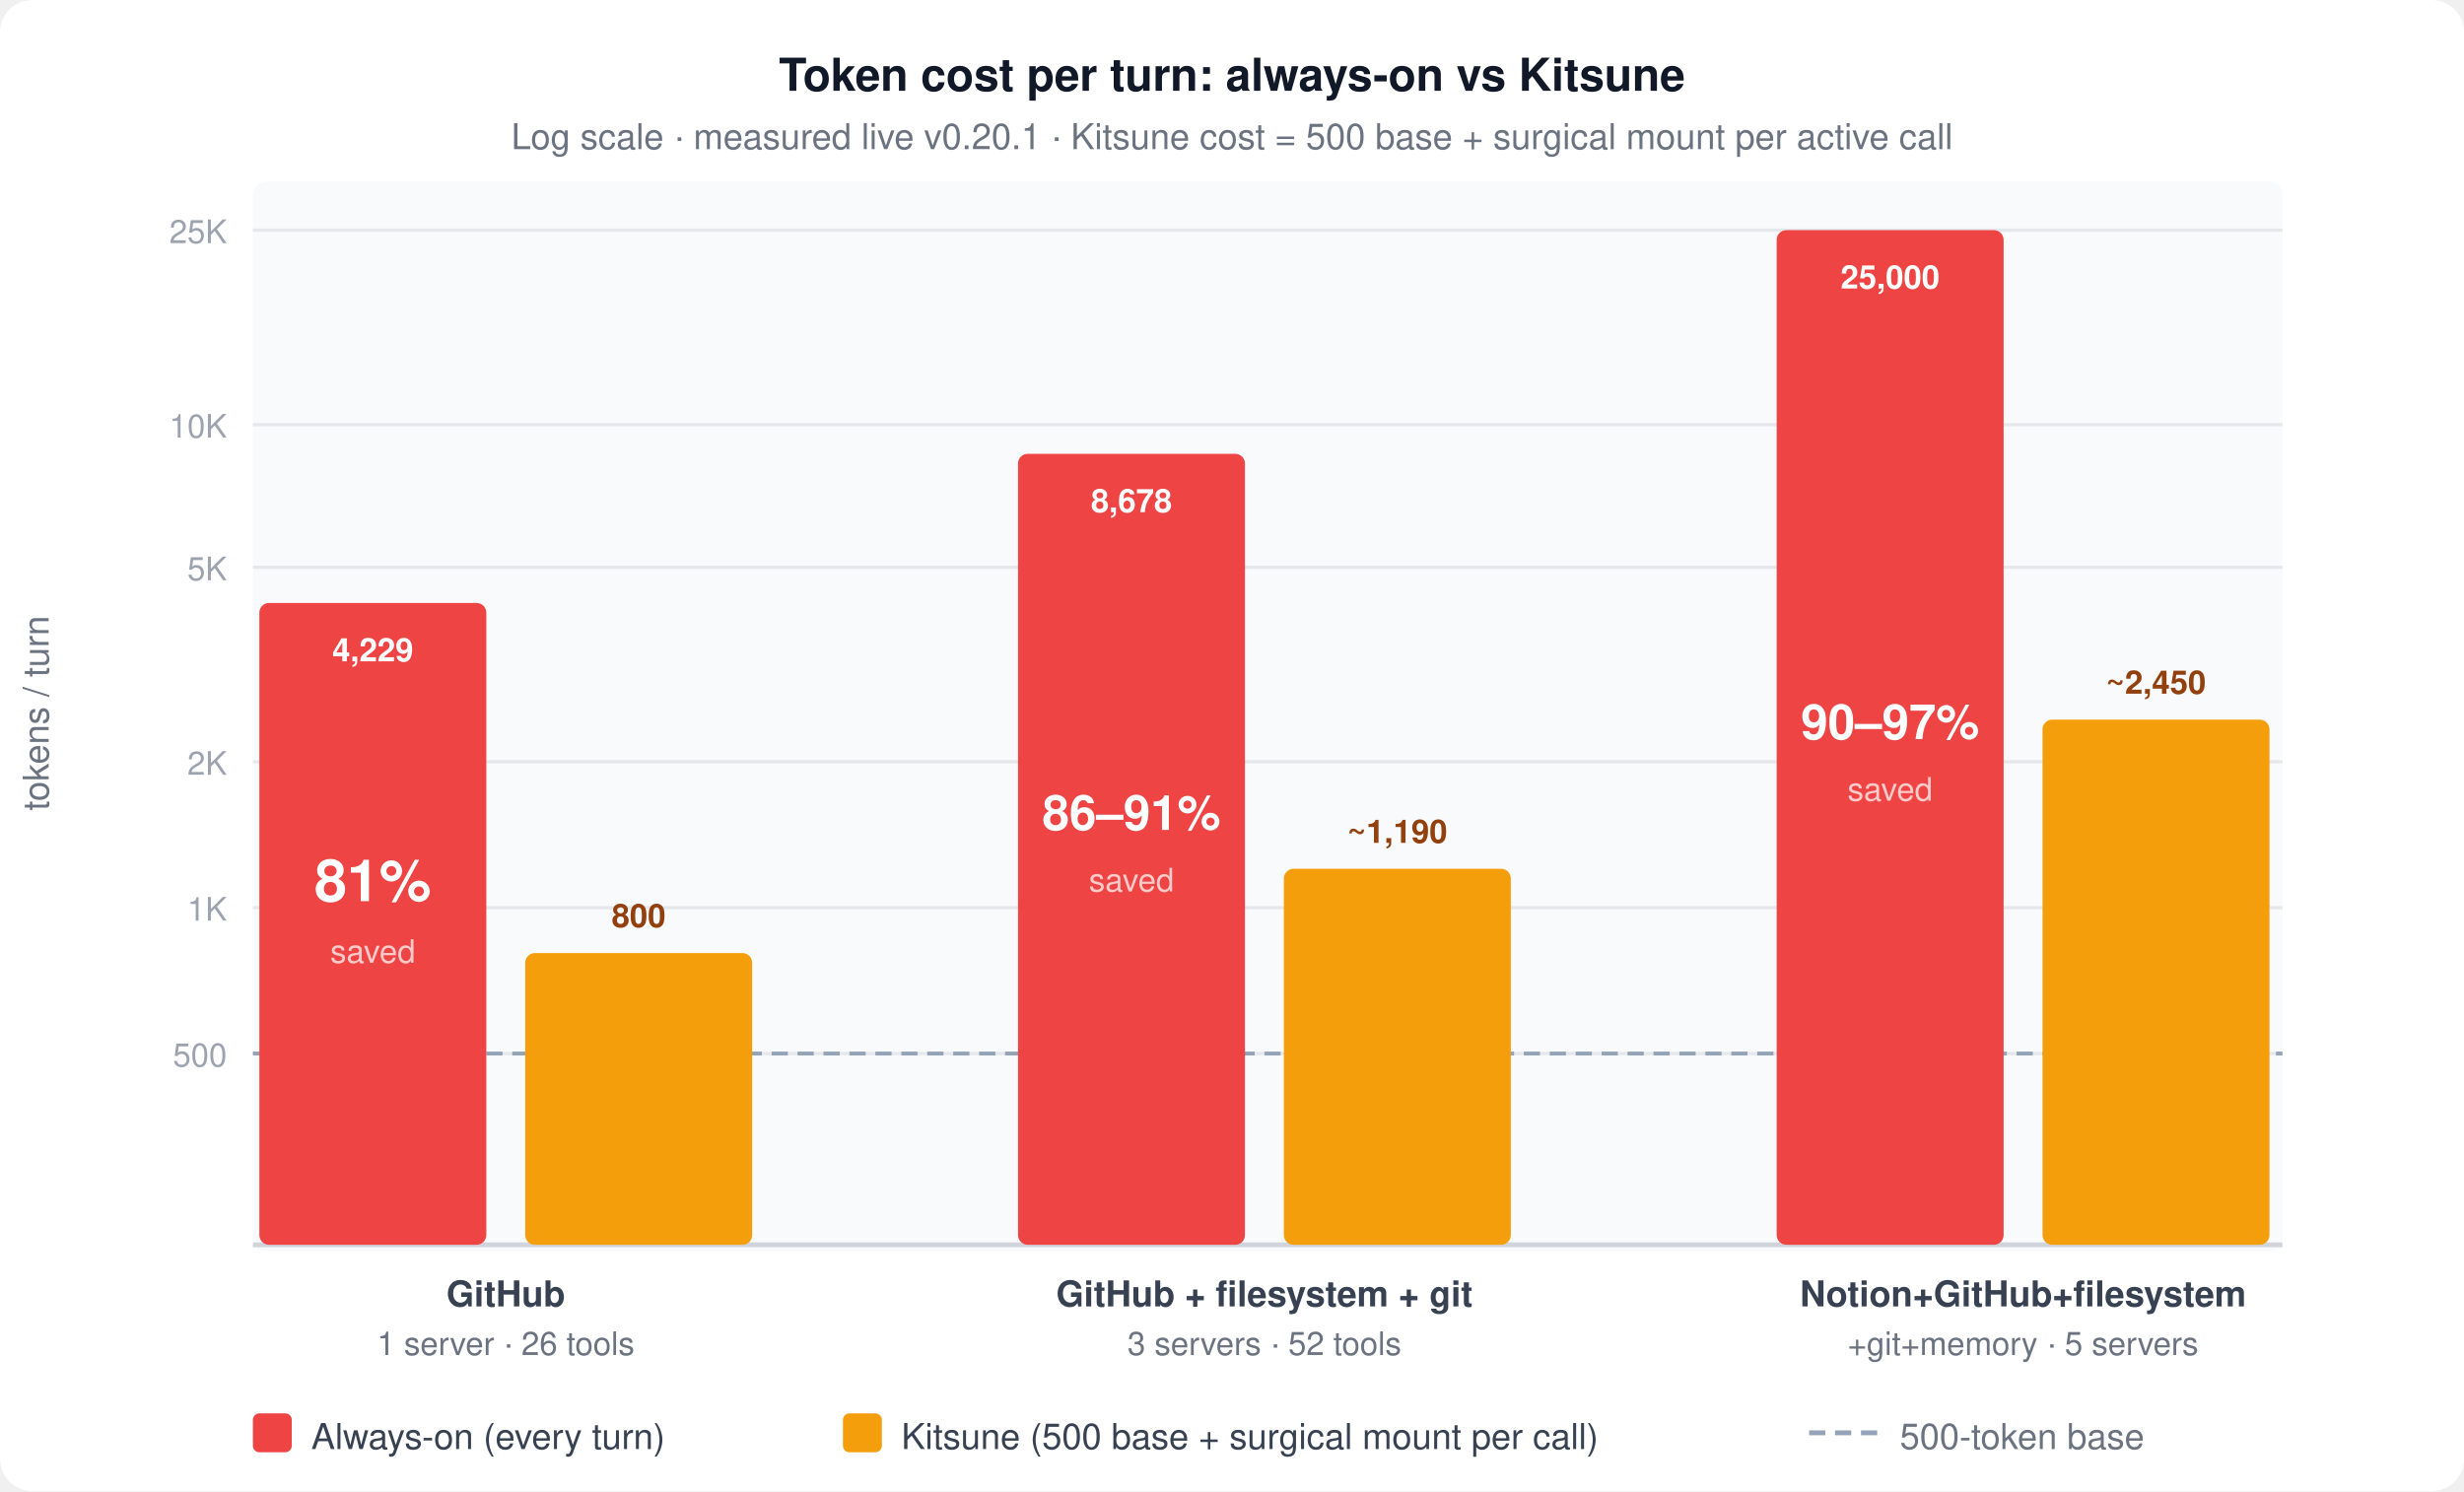
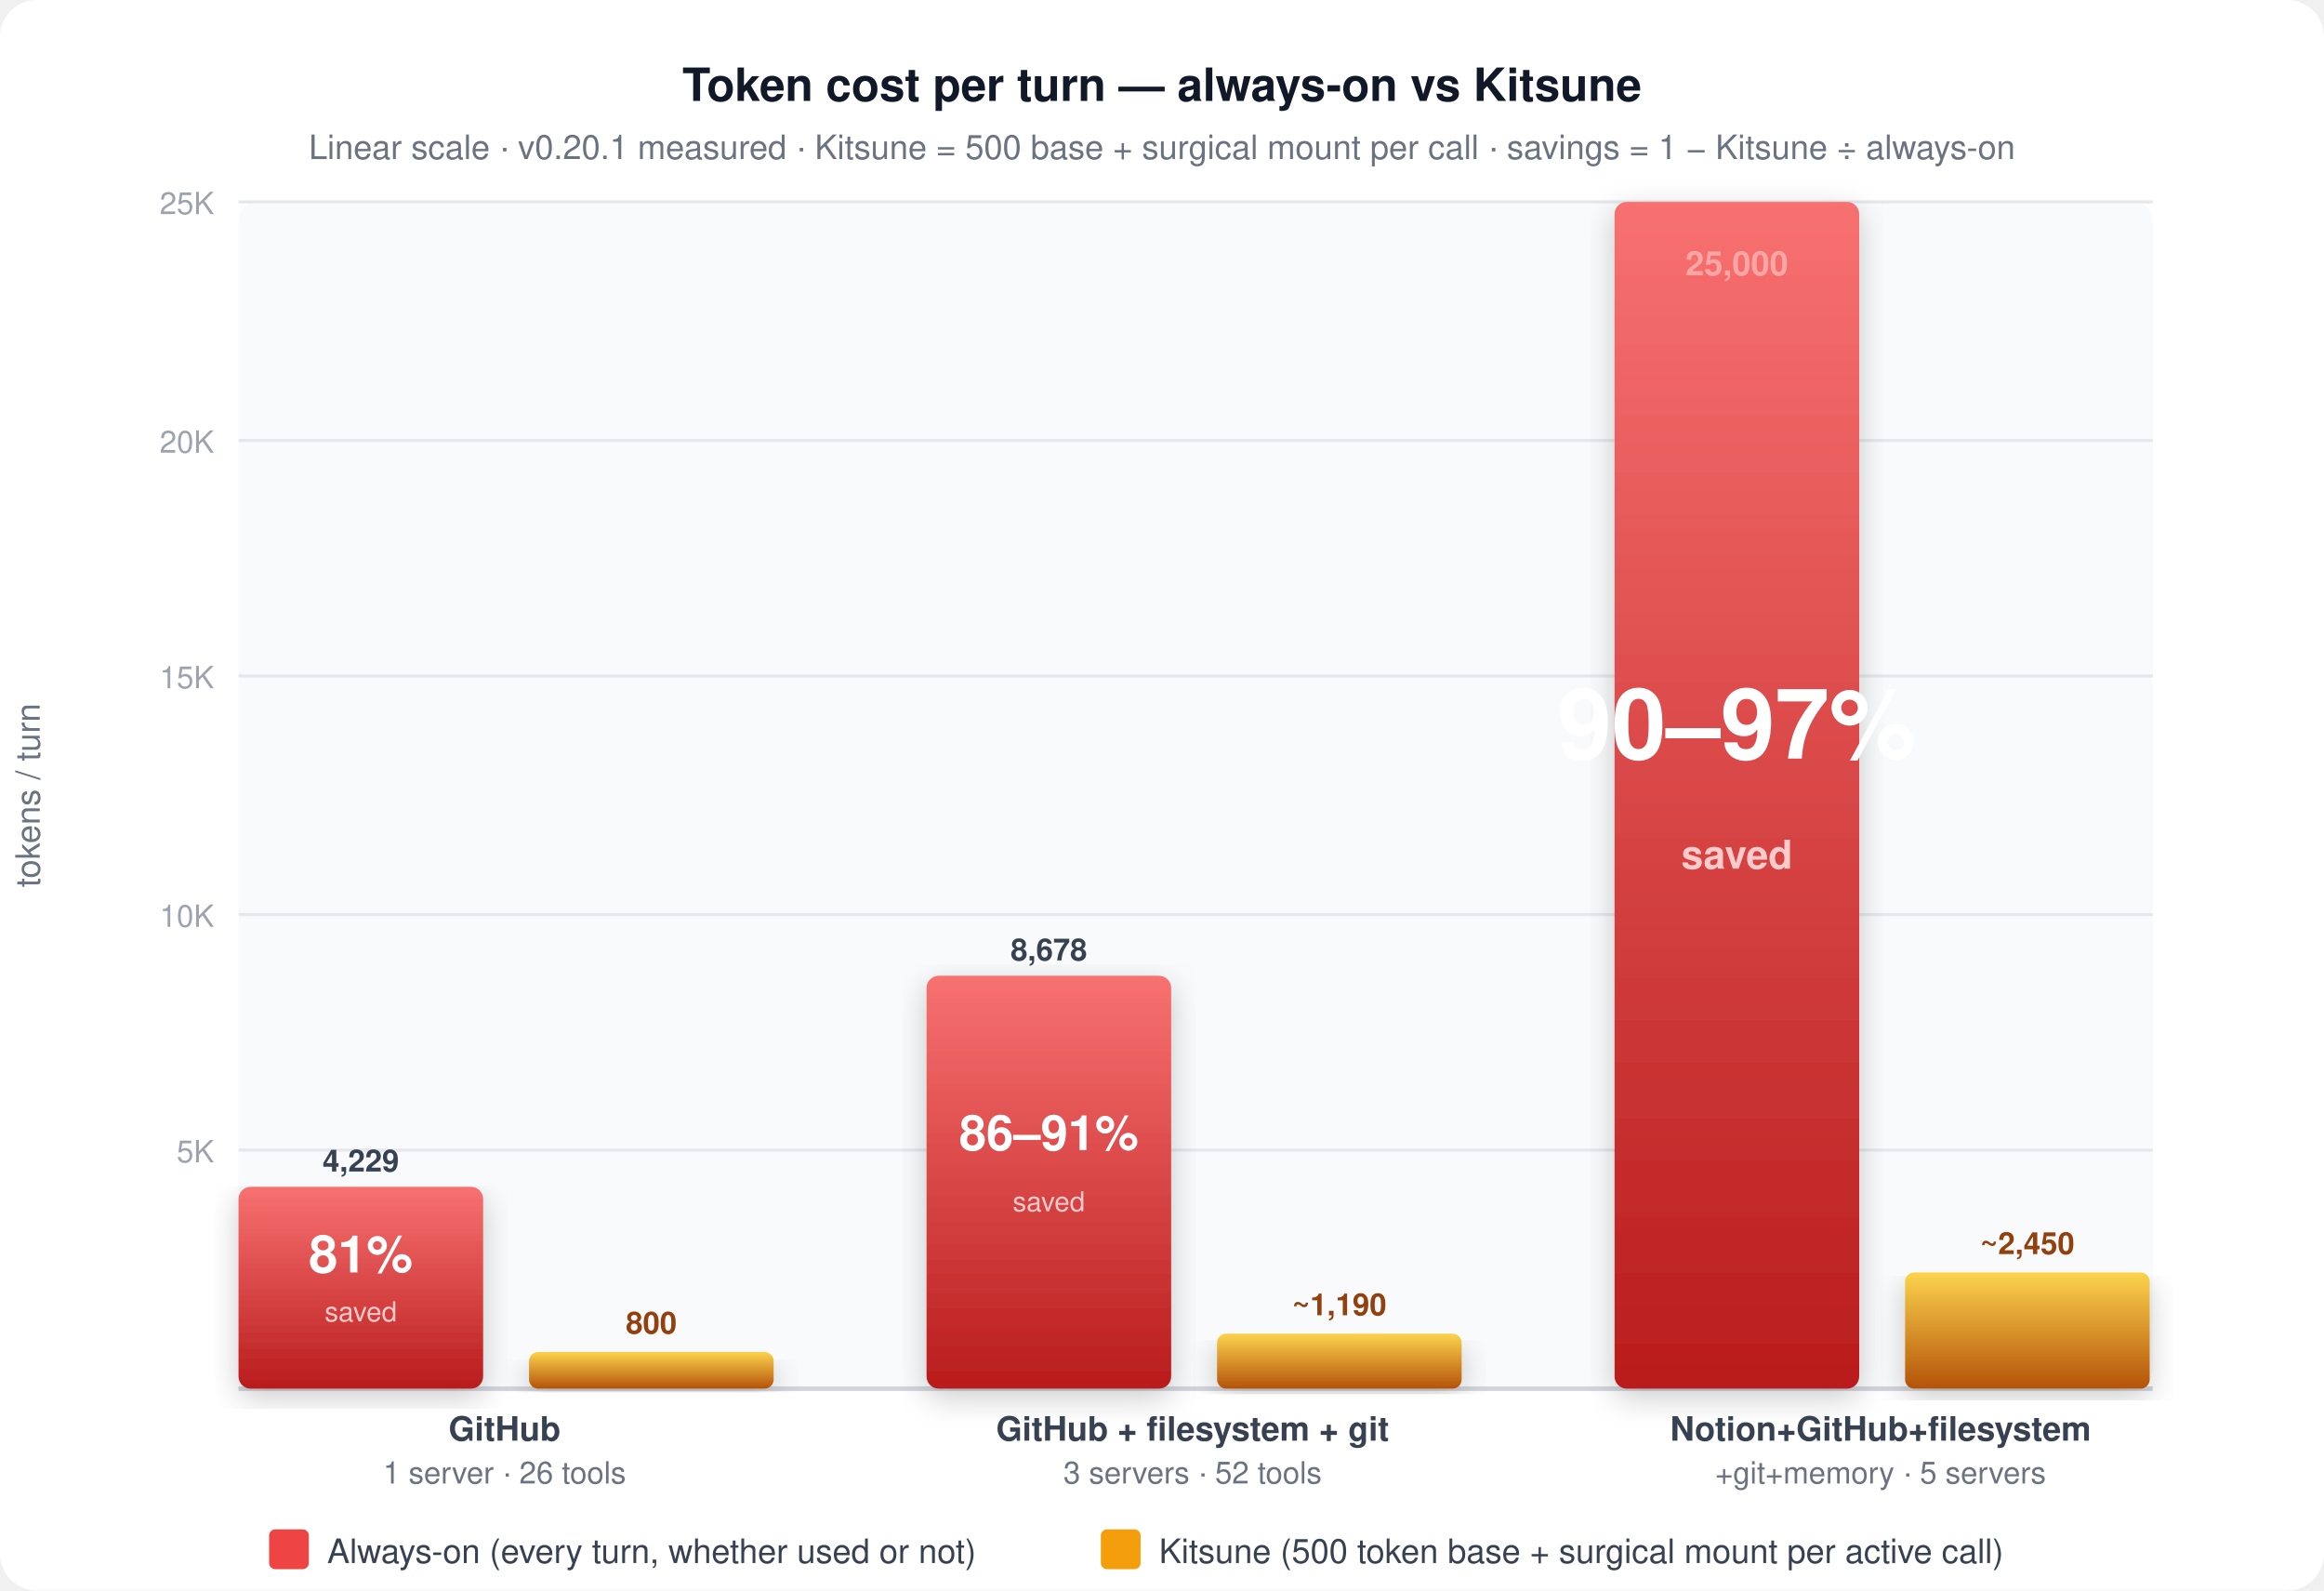
- <svg xmlns="http://www.w3.org/2000/svg" width="760" height="460" font-family="system-ui,-apple-system,BlinkMacSystemFont,'Segoe UI',Helvetica,Arial,sans-serif">
-   <rect width="760" height="460" fill="#ffffff" rx="10" />
-   <text x="380" y="28" text-anchor="middle" font-size="14" font-weight="600" fill="#111827">
-     Token cost per turn: always-on vs Kitsune
+ <svg xmlns="http://www.w3.org/2000/svg" width="760" height="520" font-family="system-ui,-apple-system,BlinkMacSystemFont,'Segoe UI',Helvetica,Arial,sans-serif">
+   <defs>
+     <linearGradient id="gRed" x1="0" y1="0" x2="0" y2="1">
+       <stop offset="0%" stop-color="#f87171" />
+       <stop offset="100%" stop-color="#b91c1c" />
+     </linearGradient>
+     <linearGradient id="gAmber" x1="0" y1="0" x2="0" y2="1">
+       <stop offset="0%" stop-color="#fcd34d" />
+       <stop offset="100%" stop-color="#b45309" />
+     </linearGradient>
+     <filter id="drop" x="-10%" y="-5%" width="120%" height="115%">
+       <feDropShadow dx="0" dy="3" stdDeviation="5" flood-color="#000000" flood-opacity="0.20" />
+     </filter>
+     <style>
+       .bg       { fill: #ffffff }
+       .chartbg  { fill: #f9fafb }
+       .grid     { stroke: #e5e7eb }
+       .base     { stroke: #d1d5db }
+       .axlabel  { fill: #9ca3af }
+       .axtitle  { fill: #6b7280 }
+       .title    { fill: #111827 }
+       .sub      { fill: #6b7280 }
+       .glabel   { fill: #374151 }
+       .gsub     { fill: #6b7280 }
+       .kval     { fill: #92400e }
+       .aoval    { fill: #374151 }
+       .lgtext   { fill: #374151 }
+ 
+       @media (prefers-color-scheme: dark) {
+         .bg       { fill: #1e293b }
+         .chartbg  { fill: #0f172a }
+         .grid     { stroke: #1e3a5f }
+         .base     { stroke: #334155 }
+         .axlabel  { fill: #475569 }
+         .axtitle  { fill: #64748b }
+         .title    { fill: #f1f5f9 }
+         .sub      { fill: #94a3b8 }
+         .glabel   { fill: #e2e8f0 }
+         .gsub     { fill: #94a3b8 }
+         .kval     { fill: #fbbf24 }
+         .aoval    { fill: #cbd5e1 }
+         .lgtext   { fill: #d1d5db }
+       }
+     </style>
+   </defs>
+   <rect width="760" height="520" class="bg" rx="12" />
+   <text x="380" y="33" text-anchor="middle" class="title" font-size="15" font-weight="700">
+     Token cost per turn — always-on vs Kitsune
  </text>
-   <text x="380" y="46" text-anchor="middle" font-size="11" fill="#6b7280">
-     Log scale · measured live v0.20.1 · Kitsune cost = 500 base + surgical mount per active call
+   <text x="380" y="52" text-anchor="middle" class="sub" font-size="11">
+     Linear scale · v0.20.1 measured · Kitsune = 500 base + surgical mount per call · savings = 1 − Kitsune ÷ always-on
  </text>
-   <rect x="78" y="56" width="626" height="330" fill="#f9fafb" rx="4" />
-   <g stroke="#e5e7eb" stroke-width="1">
-     <line x1="78" y1="325" x2="704" y2="325" />
-     <line x1="78" y1="280" x2="704" y2="280" />
-     <line x1="78" y1="235" x2="704" y2="235" />
-     <line x1="78" y1="175" x2="704" y2="175" />
-     <line x1="78" y1="131" x2="704" y2="131" />
-     <line x1="78" y1="71" x2="704" y2="71" />
+   <rect x="78" y="66" width="626" height="388" class="chartbg" rx="6" />
+   <g class="grid" stroke-width="1">
+     <line x1="78" y1="376" x2="704" y2="376" />
+     <line x1="78" y1="299" x2="704" y2="299" />
+     <line x1="78" y1="221" x2="704" y2="221" />
+     <line x1="78" y1="144" x2="704" y2="144" />
+     <line x1="78" y1="66" x2="704" y2="66" />
  </g>
-   <g font-size="10" fill="#9ca3af" text-anchor="end">
-     <text x="70" y="329">500</text>
-     <text x="70" y="284">1K</text>
-     <text x="70" y="239">2K</text>
-     <text x="70" y="179">5K</text>
-     <text x="70" y="135">10K</text>
-     <text x="70" y="75">25K</text>
+   <g class="axlabel" font-size="10" text-anchor="end">
+     <text x="70" y="380">5K</text>
+     <text x="70" y="303">10K</text>
+     <text x="70" y="225">15K</text>
+     <text x="70" y="148">20K</text>
+     <text x="70" y="70">25K</text>
  </g>
-   <text transform="rotate(-90,15,220)" x="15" y="220" text-anchor="middle" font-size="11" fill="#6b7280">tokens / turn</text>
-   <line x1="78" y1="384" x2="704" y2="384" stroke="#d1d5db" stroke-width="1.5" />
-   <line x1="78" y1="325" x2="704" y2="325" stroke="#94a3b8" stroke-width="1.2" stroke-dasharray="5 3" />
-   <rect x="80" y="186" width="70" height="198" fill="#ef4444" rx="3" />
-   <text x="115" y="204" text-anchor="middle" font-size="10" fill="white" font-weight="600">4,229</text>
-   <text x="115" y="278" text-anchor="middle" font-size="18" font-weight="700" fill="white">81%</text>
-   <text x="115" y="297" text-anchor="middle" font-size="10" fill="#fecaca">saved</text>
-   <rect x="162" y="294" width="70" height="90" fill="#f59e0b" rx="3" />
-   <text x="197" y="286" text-anchor="middle" font-size="10" font-weight="600" fill="#92400e">800</text>
-   <text x="156" y="403" text-anchor="middle" font-size="11" font-weight="600" fill="#374151">GitHub</text>
-   <text x="156" y="418" text-anchor="middle" font-size="10" fill="#6b7280">1 server · 26 tools</text>
-   <rect x="314" y="140" width="70" height="244" fill="#ef4444" rx="3" />
-   <text x="349" y="158" text-anchor="middle" font-size="10" fill="white" font-weight="600">8,678</text>
-   <text x="349" y="256" text-anchor="middle" font-size="15" font-weight="700" fill="white">86–91%</text>
-   <text x="349" y="275" text-anchor="middle" font-size="10" fill="#fecaca">saved</text>
-   <rect x="396" y="268" width="70" height="116" fill="#f59e0b" rx="3" />
-   <text x="431" y="260" text-anchor="middle" font-size="10" font-weight="600" fill="#92400e">~1,190</text>
-   <text x="390" y="403" text-anchor="middle" font-size="11" font-weight="600" fill="#374151">GitHub + filesystem + git</text>
-   <text x="390" y="418" text-anchor="middle" font-size="10" fill="#6b7280">3 servers · 52 tools</text>
-   <rect x="548" y="71" width="70" height="313" fill="#ef4444" rx="3" />
-   <text x="583" y="89" text-anchor="middle" font-size="10" fill="white" font-weight="600">25,000</text>
-   <text x="583" y="228" text-anchor="middle" font-size="15" font-weight="700" fill="white">90–97%</text>
-   <text x="583" y="247" text-anchor="middle" font-size="10" fill="#fecaca">saved</text>
-   <rect x="630" y="222" width="70" height="162" fill="#f59e0b" rx="3" />
-   <text x="665" y="214" text-anchor="middle" font-size="10" font-weight="600" fill="#92400e">~2,450</text>
-   <text x="624" y="403" text-anchor="middle" font-size="11" font-weight="600" fill="#374151">Notion+GitHub+filesystem</text>
-   <text x="624" y="418" text-anchor="middle" font-size="10" fill="#6b7280">+git+memory · 5 servers</text>
-   <rect x="78" y="436" width="12" height="12" fill="#ef4444" rx="2" />
-   <text x="96" y="447" font-size="11" fill="#374151">Always-on (every turn)</text>
-   <rect x="260" y="436" width="12" height="12" fill="#f59e0b" rx="2" />
-   <text x="278" y="447" font-size="11" fill="#374151">Kitsune (500 base + surgical mount per call)</text>
-   <line x1="558" y1="442" x2="580" y2="442" stroke="#94a3b8" stroke-width="1.5" stroke-dasharray="5 3" />
-   <text x="586" y="447" font-size="11" fill="#6b7280">500-token base</text>
+   <text transform="rotate(-90,13,260)" x="13" y="260" text-anchor="middle" class="axtitle" font-size="11">tokens / turn</text>
+   <line x1="78" y1="454" x2="704" y2="454" class="base" stroke-width="1.5" />
+   <text x="118" y="383" text-anchor="middle" class="aoval" font-size="10" font-weight="600">4,229</text>
+   <rect x="78" y="388" width="80" height="66" fill="url(#gRed)" rx="4" filter="url(#drop)" />
+   <text x="118" y="416" text-anchor="middle" font-size="17" font-weight="800" fill="white">81%</text>
+   <text x="118" y="432" text-anchor="middle" font-size="9" fill="#fecaca">saved</text>
+   <text x="213" y="436" text-anchor="middle" class="kval" font-size="10" font-weight="600">800</text>
+   <rect x="173" y="442" width="80" height="12" fill="url(#gAmber)" rx="3" filter="url(#drop)" />
+   <text x="165" y="471" text-anchor="middle" class="glabel" font-size="11" font-weight="600">GitHub</text>
+   <text x="165" y="485" text-anchor="middle" class="gsub" font-size="10">1 server · 26 tools</text>
+   <text x="343" y="314" text-anchor="middle" class="aoval" font-size="10" font-weight="600">8,678</text>
+   <rect x="303" y="319" width="80" height="135" fill="url(#gRed)" rx="4" filter="url(#drop)" />
+   <text x="343" y="376" text-anchor="middle" font-size="16" font-weight="800" fill="white">86–91%</text>
+   <text x="343" y="396" text-anchor="middle" font-size="9" fill="#fecaca">saved</text>
+   <text x="438" y="430" text-anchor="middle" class="kval" font-size="10" font-weight="600">~1,190</text>
+   <rect x="398" y="436" width="80" height="18" fill="url(#gAmber)" rx="3" filter="url(#drop)" />
+   <text x="390" y="471" text-anchor="middle" class="glabel" font-size="11" font-weight="600">GitHub + filesystem + git</text>
+   <text x="390" y="485" text-anchor="middle" class="gsub" font-size="10">3 servers · 52 tools</text>
+   <rect x="528" y="66" width="80" height="388" fill="url(#gRed)" rx="4" filter="url(#drop)" />
+   <text x="568" y="90" text-anchor="middle" font-size="11" fill="#fca5a5" font-weight="600">25,000</text>
+   <text x="568" y="248" text-anchor="middle" font-size="32" font-weight="900" fill="white">90–97%</text>
+   <text x="568" y="284" text-anchor="middle" font-size="13" font-weight="600" fill="#fecaca">saved</text>
+   <text x="663" y="410" text-anchor="middle" class="kval" font-size="10" font-weight="600">~2,450</text>
+   <rect x="623" y="416" width="80" height="38" fill="url(#gAmber)" rx="3" filter="url(#drop)" />
+   <text x="615" y="471" text-anchor="middle" class="glabel" font-size="11" font-weight="600">Notion+GitHub+filesystem</text>
+   <text x="615" y="485" text-anchor="middle" class="gsub" font-size="10">+git+memory · 5 servers</text>
+   <rect x="88" y="500" width="13" height="13" fill="#ef4444" rx="2" />
+   <text x="107" y="511" class="lgtext" font-size="11">
+     Always-on (every turn, whether used or not)
+   </text>
+   <rect x="360" y="500" width="13" height="13" fill="#f59e0b" rx="2" />
+   <text x="379" y="511" class="lgtext" font-size="11">
+     Kitsune (500 token base + surgical mount per active call)
+   </text>
</svg>
